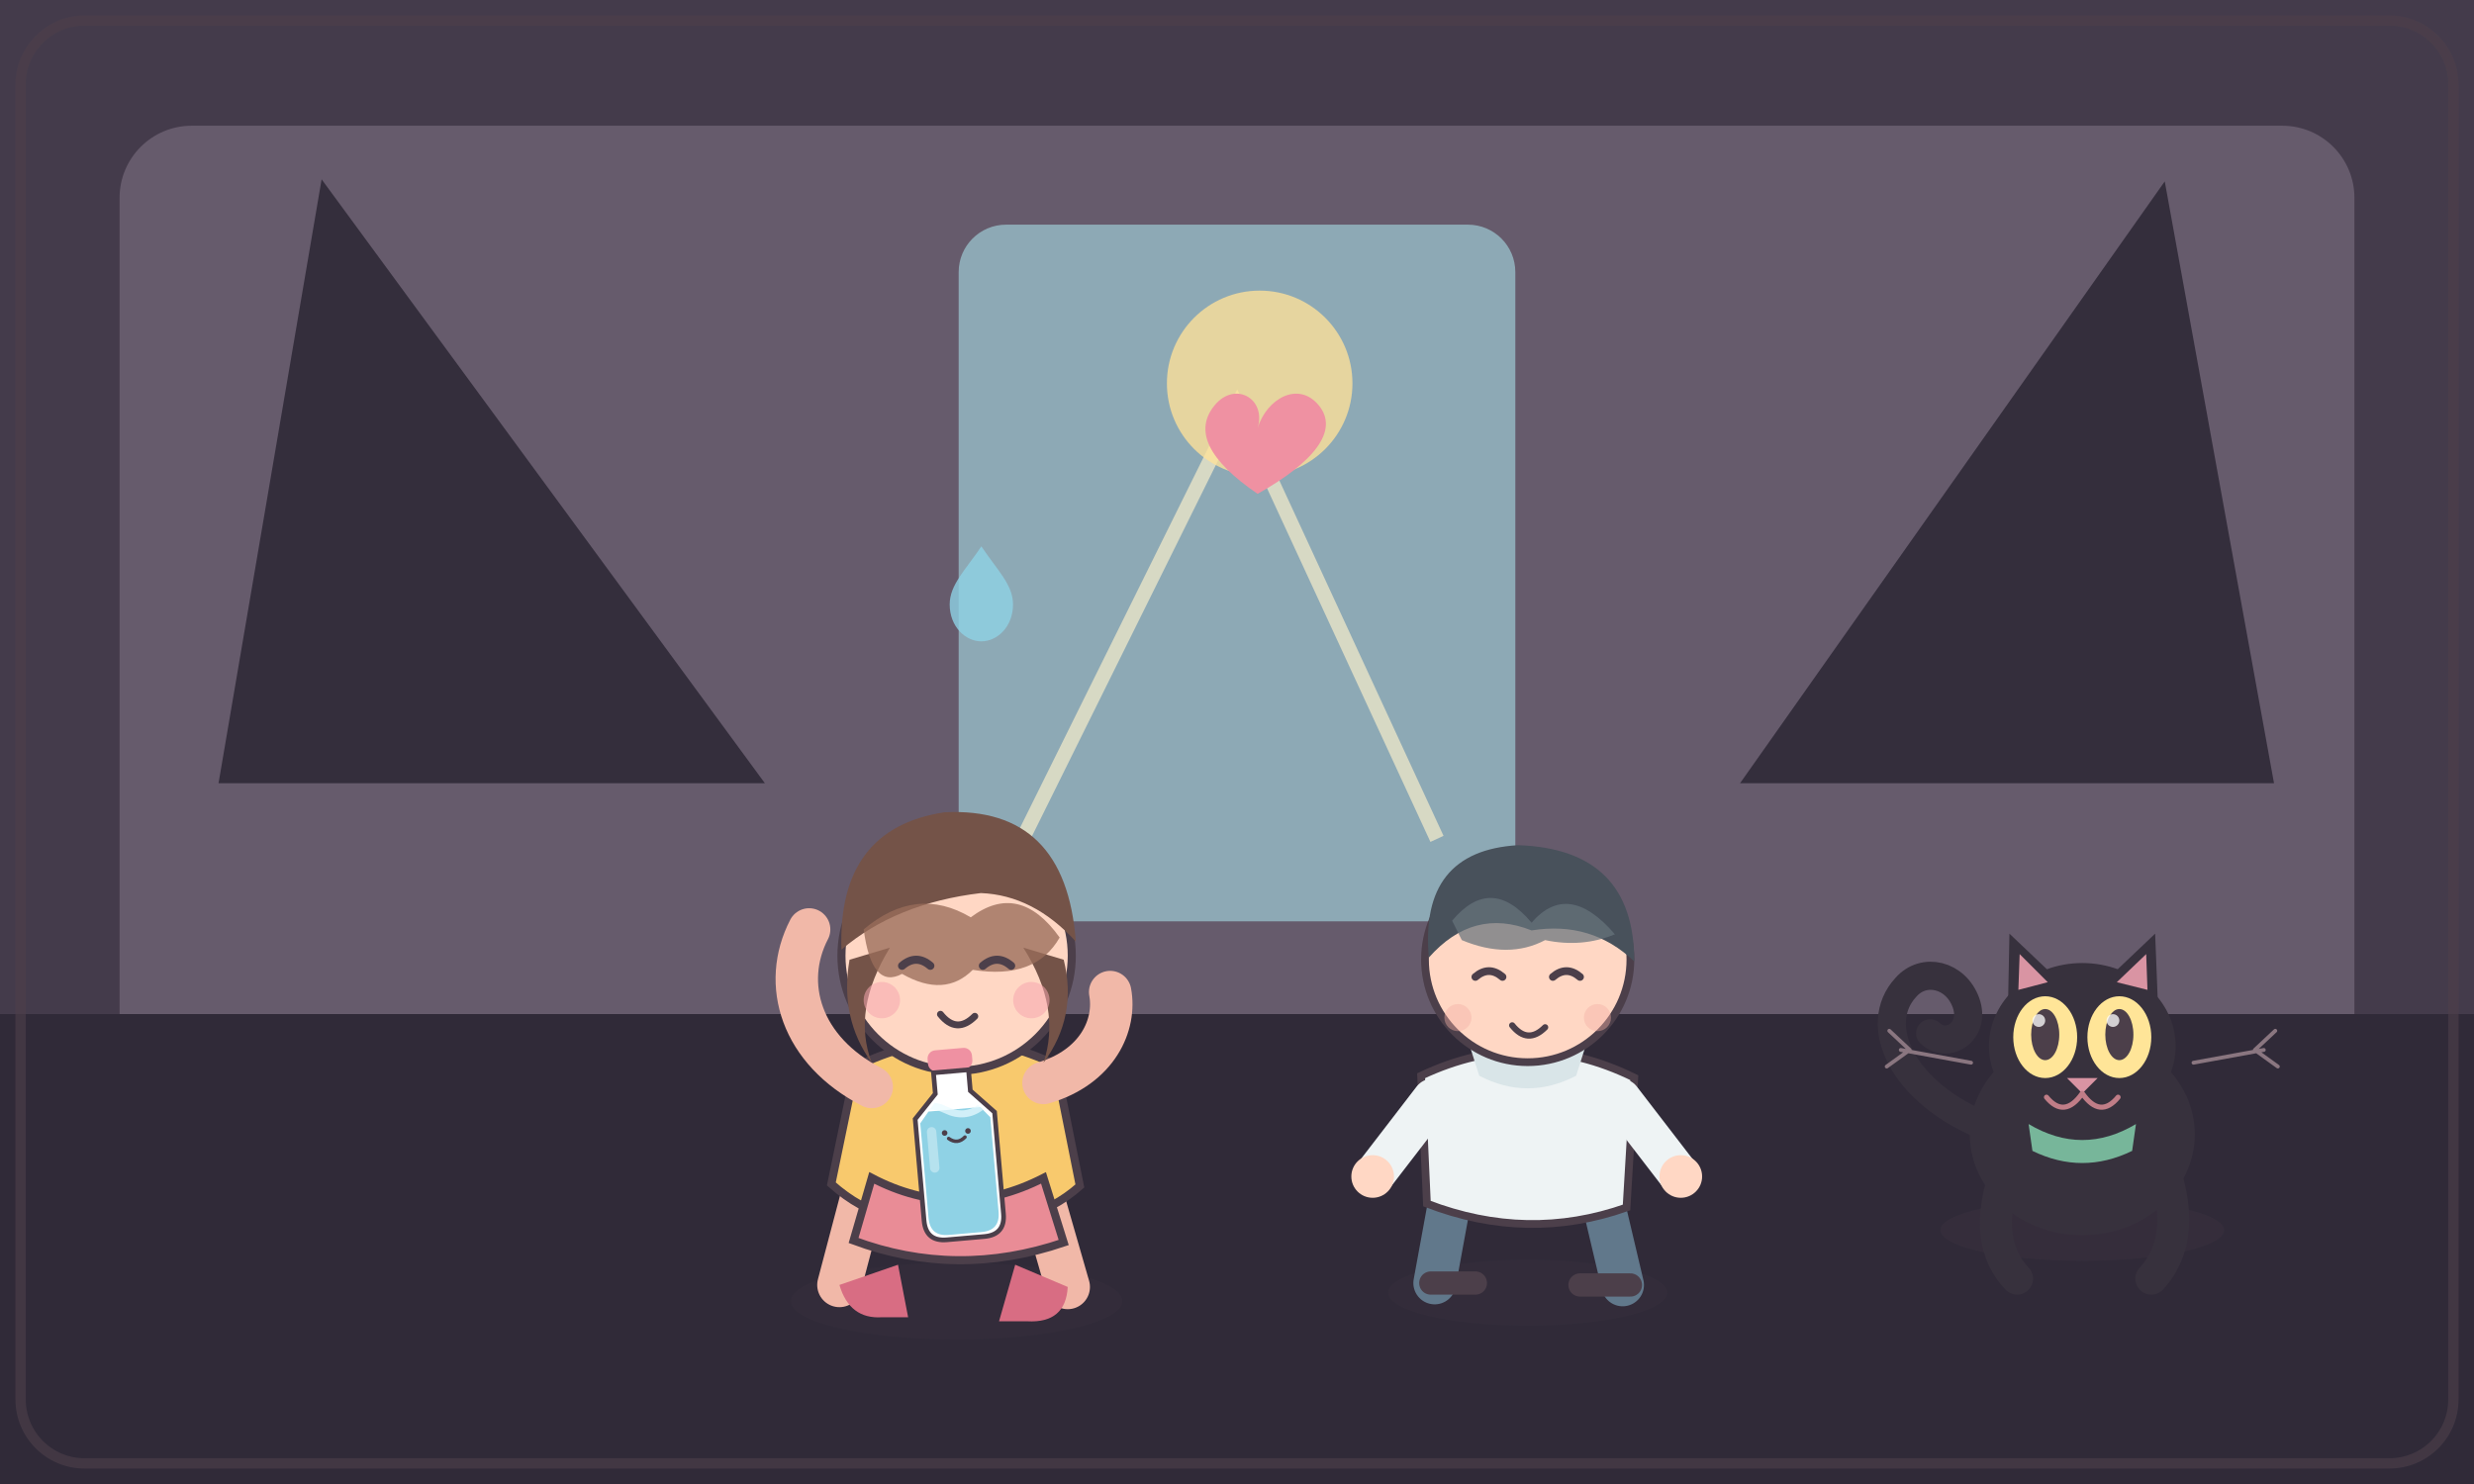
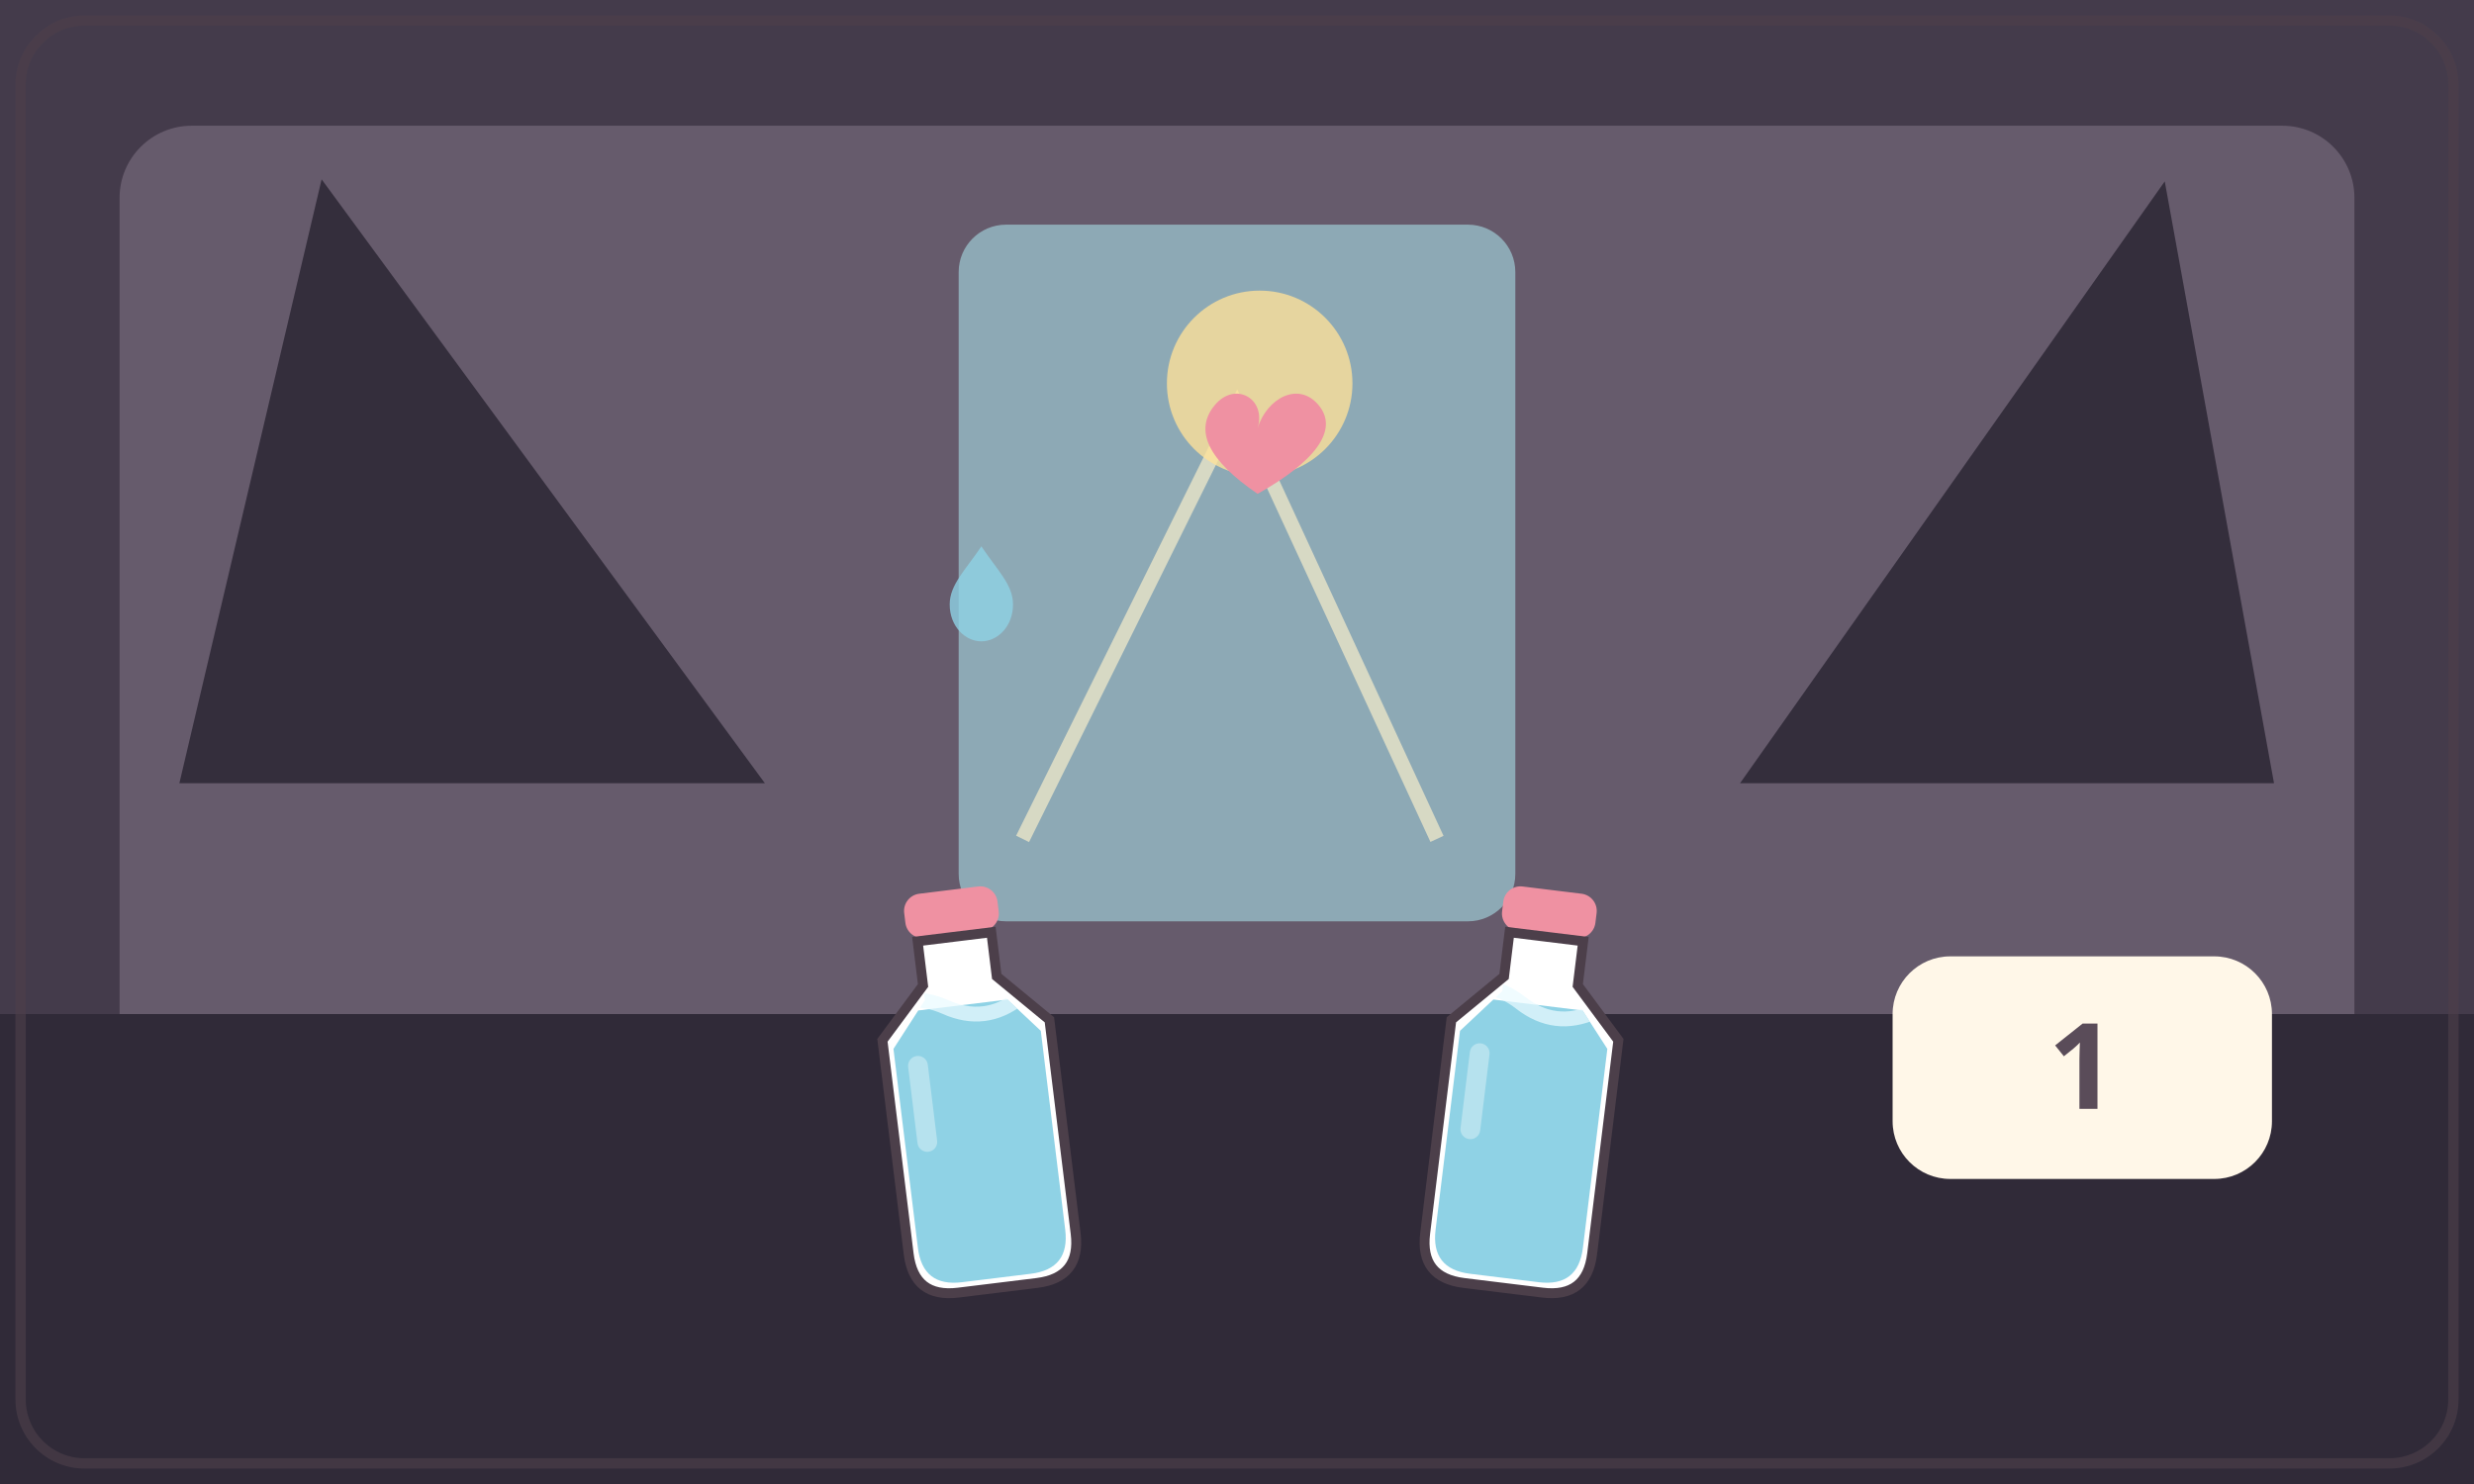
<svg xmlns="http://www.w3.org/2000/svg" width="1200" height="720" viewBox="0 0 1200 720" role="img">
  <defs>
    <linearGradient id="bg-scene-10-day8" x1="0" y1="0" x2="1" y2="1">
      <stop offset="0" stop-color="#FFF9F2" />
      <stop offset="0.55" stop-color="#FFF1E8" />
      <stop offset="1" stop-color="#EAF7FA" />
    </linearGradient>
    <linearGradient id="water-scene-10-day8" x1="0" y1="0" x2="1" y2="1">
      <stop offset="0" stop-color="#DDF7FC" />
      <stop offset="0.48" stop-color="#8FD2E5" />
      <stop offset="1" stop-color="#4E9DBA" />
    </linearGradient>
    <linearGradient id="night-scene-10-day8" x1="0" y1="0" x2="0" y2="1">
      <stop offset="0" stop-color="#354B6D" />
      <stop offset="1" stop-color="#856F89" />
    </linearGradient>
    <linearGradient id="desert-scene-10-day8" x1="0" y1="0" x2="1" y2="1">
      <stop offset="0" stop-color="#F8D8B5" />
      <stop offset="1" stop-color="#D9A978" />
    </linearGradient>
    <filter id="soft-scene-10-day8" x="-30%" y="-30%" width="160%" height="160%">
      <feGaussianBlur stdDeviation="16" />
    </filter>
    <pattern id="dots-scene-10-day8" width="18" height="18" patternUnits="userSpaceOnUse">
      <circle cx="2" cy="2" r="1.2" fill="#9D7C7D" opacity="0.12" />
    </pattern>
    <clipPath id="panelA-scene-10-day8">
      <rect x="42" y="54" width="535" height="610" rx="30" />
    </clipPath>
    <clipPath id="panelB-scene-10-day8">
      <rect x="623" y="54" width="535" height="610" rx="30" />
    </clipPath>
  </defs>
  <rect width="1200" height="720" rx="34" fill="url(#bg-scene-10-day8)" />
  <rect width="1200" height="720" rx="34" fill="url(#dots-scene-10-day8)" />
  <path d="M40 113 C185 77 268 130 383 101 C545 60 622 76 753 105 C899 137 1027 76 1160 111" fill="none" stroke="#D4959F" stroke-width="3" stroke-linecap="round" opacity="0.22" />
  <path d="M92 650 C250 618 371 669 512 637 C654 605 820 667 1100 616" fill="none" stroke="#78BCD1" stroke-width="3" stroke-linecap="round" opacity="0.24" />
  <g>
    <rect width="1200" height="720" fill="#443B4B" />
    <rect x="58" y="61" width="1084" height="598" rx="35" fill="#665B6C" />
    <path d="M0 492 H1200 V720 H0 Z" fill="#302A38" />
-     <path d="M156 87 L371 380 H106 L156 87 Z M1050 88 L844 380 H1103 L1050 88 Z" fill="#342E3C" />
+     <path d="M156 87 L371 380 H106 156 87 Z M1050 88 L844 380 H1103 L1050 88 Z" fill="#342E3C" />
    <rect x="465" y="109" width="270" height="338" rx="23" fill="#9DC8D1" opacity="0.72" />
    <path d="M496 407 L600 197 L697 407" fill="none" stroke="#FFF2CC" stroke-width="7" opacity="0.65" />
    <circle cx="611" cy="186" r="45" fill="#FFE198" opacity="0.78" />
-     <g transform="translate(464 497) scale(0.98 0.98)">
-       <ellipse cx="0" cy="137" rx="82" ry="19" fill="#4C3F4A" opacity="0.12" />
-       <path d="M-39 57 L-58 129" stroke="#F1B8A8" stroke-width="22" stroke-linecap="round" />
-       <path d="M34 57 L55 130" stroke="#F1B8A8" stroke-width="22" stroke-linecap="round" />
-       <path d="M-58 129 Q-53 146 -37 145 L-24 145 L-29 119 Z" fill="#D86D83" />
-       <path d="M55 130 Q54 148 35 147 L21 147 L29 119 Z" fill="#D86D83" />
-       <path d="M-50 21 Q0 -4 49 20 L61 80 Q35 103 0 94 Q-34 104 -62 79 Z" fill="#F8C96D" stroke="#4C3F4A" stroke-width="4" />
-       <path d="M-42 76 Q0 98 43 76 L53 108 Q0 126 -51 107 Z" fill="#E98C96" stroke="#4C3F4A" stroke-width="4" />
-       <path d="M-42 31 C-77 13 -87 -20 -73 -47" fill="none" stroke="#F1B8A8" stroke-width="21" stroke-linecap="round" />
-       <path d="M43 29 C70 21 79 0 76 -16" fill="none" stroke="#F1B8A8" stroke-width="21" stroke-linecap="round" />
-       <circle cx="0" cy="-34" r="57" fill="#FFD7C4" stroke="#4C3F4A" stroke-width="4" />
-       <path d="M-57 -37 Q-59 -97 -6 -105 Q54 -108 59 -41 Q38 -64 12 -65 Q-30 -60 -57 -37 Z" fill="#745348" />
-       <path d="M-53 -32 Q-58 -3 -42 19 Q-52 -7 -33 -38 Z" fill="#745348" />
-       <path d="M53 -32 Q60 -4 43 19 Q52 -8 33 -38 Z" fill="#745348" />
-       <path d="M-46 -47 Q-20 -69 7 -53 Q31 -71 51 -43 Q39 -22 8 -27 Q-6 -13 -27 -25 Q-42 -17 -46 -47 Z" fill="#9A6D5A" opacity="0.78" />
-       <path d="M-27 -29 Q-20 -35 -13 -29" fill="none" stroke="#4C3F4A" stroke-width="4" stroke-linecap="round" />
-       <path d="M13 -29 Q20 -35 27 -29" fill="none" stroke="#4C3F4A" stroke-width="4" stroke-linecap="round" />
-       <circle cx="-37" cy="-12" r="9" fill="#F6A6AE" opacity="0.55" />
-       <circle cx="37" cy="-12" r="9" fill="#F6A6AE" opacity="0.55" />
-       <path d="M-8 -5 Q0 5 9 -4" fill="none" stroke="#4C3F4A" stroke-width="3.4" stroke-linecap="round" />
-       <g transform="translate(0 55) rotate(-5) scale(0.58)">
-         <rect x="-19" y="-74" width="38" height="18" rx="7" fill="#EF91A2" />
-         <path d="M-15 -55 L-15 -37 L-34 -17 L-34 70 Q-34 88 -16 88 L16 88 Q34 88 34 70 L34 -17 L15 -37 L15 -55 Z" fill="#FFFFFF" stroke="#4C3F4A" stroke-width="4" />
-         <clipPath id="bottleClip-0-55">
-           <path d="M-15 -42 L-15 -31 L-30 -13 L-30 68 Q-30 84 -14 84 L14 84 Q30 84 30 68 L30 -13 L15 -31 L15 -42 Z" />
-         </clipPath>
-         <g clip-path="url(#bottleClip-0-55)">
-           <rect x="-34" y="-22.4" width="68" height="170" fill="#8FD2E5" />
-           <path d="M-36 -22.4 Q-22 -31.4 -7 -22.4 T23 -22.4 T52 -22.4" fill="none" stroke="#EAFBFF" stroke-width="6" opacity="0.72" />
-         </g>
-         <path d="M-7 2 Q0 8 7 2" fill="none" stroke="#4C3F4A" stroke-width="3" stroke-linecap="round" />
-         <circle cx="-10" cy="-3" r="2.4" fill="#4C3F4A" />
-         <circle cx="10" cy="-3" r="2.4" fill="#4C3F4A" />
-         <rect x="-25" y="-9" width="8" height="39" rx="4" fill="#FFFFFF" opacity="0.35" />
+     <g transform="translate(471 520) rotate(-7) scale(1.2)">
+       <rect x="-19" y="-74" width="38" height="18" rx="7" fill="#EF91A2" />
+       <path d="M-15 -55 L-15 -37 L-34 -17 L-34 70 Q-34 88 -16 88 L16 88 Q34 88 34 70 L34 -17 L15 -37 L15 -55 Z" fill="#FFFFFF" stroke="#4C3F4A" stroke-width="4" />
+       <clipPath id="bottleClip-471-520">
+         <path d="M-15 -42 L-15 -31 L-30 -13 L-30 68 Q-30 84 -14 84 L14 84 Q30 84 30 68 L30 -13 L15 -31 L15 -42 Z" />
+       </clipPath>
+       <g clip-path="url(#bottleClip-471-520)">
+         <rect x="-34" y="-27.2" width="68" height="170" fill="#8FD2E5" />
+         <path d="M-36 -27.2 Q-22 -36.2 -7 -27.2 T23 -27.2 T52 -27.2" fill="none" stroke="#EAFBFF" stroke-width="6" opacity="0.72" />
      </g>
+       <rect x="-25" y="-9" width="8" height="39" rx="4" fill="#FFFFFF" opacity="0.35" />
    </g>
-     <g transform="translate(741 505) scale(0.94 0.94)">
-       <ellipse cx="0" cy="130" rx="72" ry="17" fill="#4C3F4A" opacity="0.12" />
-       <path d="M-35 54 L-48 125" stroke="#61788B" stroke-width="22" stroke-linecap="round" />
-       <path d="M32 54 L49 126" stroke="#61788B" stroke-width="22" stroke-linecap="round" />
-       <path d="M-50 125 L-27 125 M27 126 L53 126" stroke="#4C3F4A" stroke-width="12" stroke-linecap="round" />
-       <path d="M-55 18 Q0 -8 55 19 L51 86 Q0 104 -52 84 Z" fill="#EEF3F4" stroke="#4C3F4A" stroke-width="4" />
-       <path d="M-32 -4 Q0 13 32 -4 L25 18 Q0 31 -25 18 Z" fill="#D9E5E8" />
-       <path d="M-49 30 L-79 69 M48 30 L78 69" stroke="#EEF3F4" stroke-width="21" stroke-linecap="round" />
-       <circle cx="-80" cy="70" r="11" fill="#FFD7C4" />
-       <circle cx="79" cy="70" r="11" fill="#FFD7C4" />
-       <circle cx="0" cy="-42" r="53" fill="#FFD7C4" stroke="#4C3F4A" stroke-width="4" />
-       <path d="M-51 -43 Q-56 -98 -5 -101 Q55 -99 55 -41 Q33 -62 2 -57 Q-28 -69 -51 -43 Z" fill="#48515B" />
-       <path d="M-39 -62 Q-19 -86 2 -61 Q21 -83 45 -55 Q28 -48 9 -52 Q-10 -42 -34 -52 Z" fill="#66737C" opacity="0.72" />
-       <path d="M-27 -33 Q-20 -39 -13 -33 M13 -33 Q20 -39 27 -33" fill="none" stroke="#4C3F4A" stroke-width="4" stroke-linecap="round" />
-       <path d="M-8 -8 Q0 2 9 -7" fill="none" stroke="#4C3F4A" stroke-width="3.2" stroke-linecap="round" />
-       <circle cx="-36" cy="-12" r="7" fill="#F2AFA4" opacity="0.42" />
-       <circle cx="36" cy="-12" r="7" fill="#F2AFA4" opacity="0.42" />
+     <g transform="translate(742 520) rotate(7) scale(1.2)">
+       <rect x="-19" y="-74" width="38" height="18" rx="7" fill="#EF91A2" />
+       <path d="M-15 -55 L-15 -37 L-34 -17 L-34 70 Q-34 88 -16 88 L16 88 Q34 88 34 70 L34 -17 L15 -37 L15 -55 Z" fill="#FFFFFF" stroke="#4C3F4A" stroke-width="4" />
+       <clipPath id="bottleClip-742-520">
+         <path d="M-15 -42 L-15 -31 L-30 -13 L-30 68 Q-30 84 -14 84 L14 84 Q30 84 30 68 L30 -13 L15 -31 L15 -42 Z" />
+       </clipPath>
+       <g clip-path="url(#bottleClip-742-520)">
+         <rect x="-34" y="-27.2" width="68" height="170" fill="#8FD2E5" />
+         <path d="M-36 -27.2 Q-22 -36.2 -7 -27.2 T23 -27.2 T52 -27.2" fill="none" stroke="#EAFBFF" stroke-width="6" opacity="0.72" />
+       </g>
+       <rect x="-25" y="-9" width="8" height="39" rx="4" fill="#FFFFFF" opacity="0.35" />
    </g>
-     <g transform="translate(1010 528) scale(-0.62 0.62)">
-       <ellipse cx="0" cy="111" rx="111" ry="24" fill="#4C3F4A" opacity="0.18" />
-       <path d="M73 31 C142 4 165 -50 138 -79 C124 -95 99 -89 91 -67 C83 -45 105 -30 119 -43" fill="none" stroke="#37313D" stroke-width="22" stroke-linecap="round" />
-       <path d="M-60 53 Q-85 115 -54 149 M55 53 Q82 116 51 149" fill="none" stroke="#37313D" stroke-width="25" stroke-linecap="round" />
-       <ellipse cx="0" cy="36" rx="88" ry="79" fill="#37313D" />
-       <ellipse cx="0" cy="-33" rx="73" ry="65" fill="#37313D" />
-       <path d="M-59 -70 L-57 -121 L-17 -83 Z M58 -70 L57 -121 L17 -83 Z" fill="#37313D" />
-       <path d="M-51 -77 L-50 -105 L-27 -83 Z M50 -77 L49 -105 L27 -83 Z" fill="#D994A3" />
-       <ellipse cx="-29" cy="-40" rx="25" ry="32" fill="#FFE598" />
-       <ellipse cx="29" cy="-40" rx="25" ry="32" fill="#FFE598" />
-       <ellipse cx="-29" cy="-42" rx="11" ry="20" fill="#4C3F4A" />
-       <ellipse cx="29" cy="-42" rx="11" ry="20" fill="#4C3F4A" />
-       <circle cx="-24" cy="-53" r="5" fill="#FFF" opacity="0.75" />
-       <circle cx="34" cy="-53" r="5" fill="#FFF" opacity="0.75" />
-       <path d="M-12 -8 L0 4 L12 -8" fill="#D994A3" />
-       <path d="M0 4 Q-14 24 -28 7 M0 4 Q14 24 28 7" fill="none" stroke="#C07D87" stroke-width="4" stroke-linecap="round" />
-       <path d="M-87 -20 L-142 -30 M-135 -30 L-153 -17 M-135 -30 L-151 -45" stroke="#8A7680" stroke-width="3" stroke-linecap="round" />
-       <path d="M87 -20 L142 -30 M135 -30 L153 -17 M135 -30 L151 -45" stroke="#8A7680" stroke-width="3" stroke-linecap="round" />
-       <path d="M-42 28 Q0 53 42 28 L39 49 Q0 68 -39 49 Z" fill="#77B69A" />
+     <g transform="translate(1010 518)">
+       <rect x="-92" y="-54" width="184" height="108" rx="28" fill="#FFF7E8" />
+       <text x="0" y="20" fill="#5A4C59" font-size="58" font-family="Microsoft YaHei, sans-serif" font-weight="700" text-anchor="middle">1</text>
    </g>
    <path d="M0 16 C-22 1 -28 -12 -19 -23 C-10 -34 4 -26 0 -13 C4 -26 18 -34 27 -23 C36 -12 25 2 0 16 Z" transform="translate(610 222) scale(1.1)" fill="#EF91A2" />
    <path d="M0 -28 C12 -10 24 1 24 16 C24 33 12 44 0 44 C-12 44 -24 33 -24 16 C-24 1 -12 -10 0 -28 Z" transform="translate(476 283) scale(0.64)" fill="#8FD2E5" opacity="0.8" />
  </g>
  <rect x="10" y="10" width="1180" height="700" rx="31" fill="none" stroke="#4C3F4A" stroke-width="5" opacity="0.64" />
</svg>
